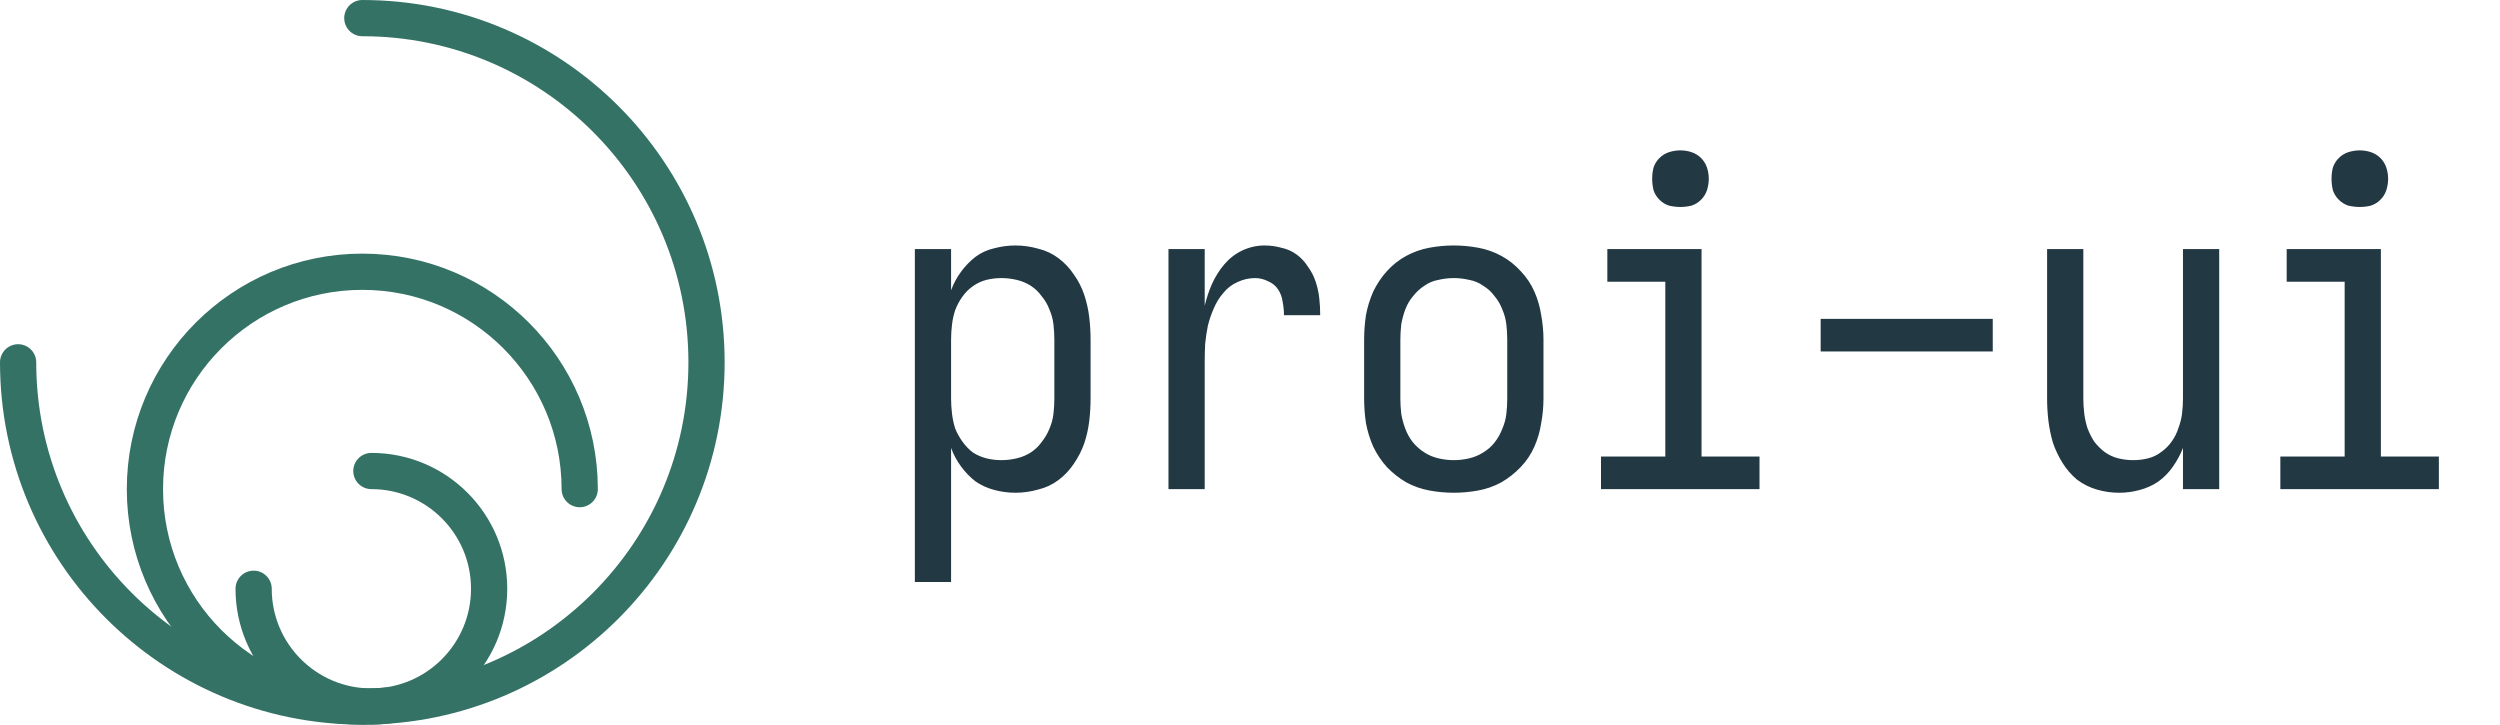
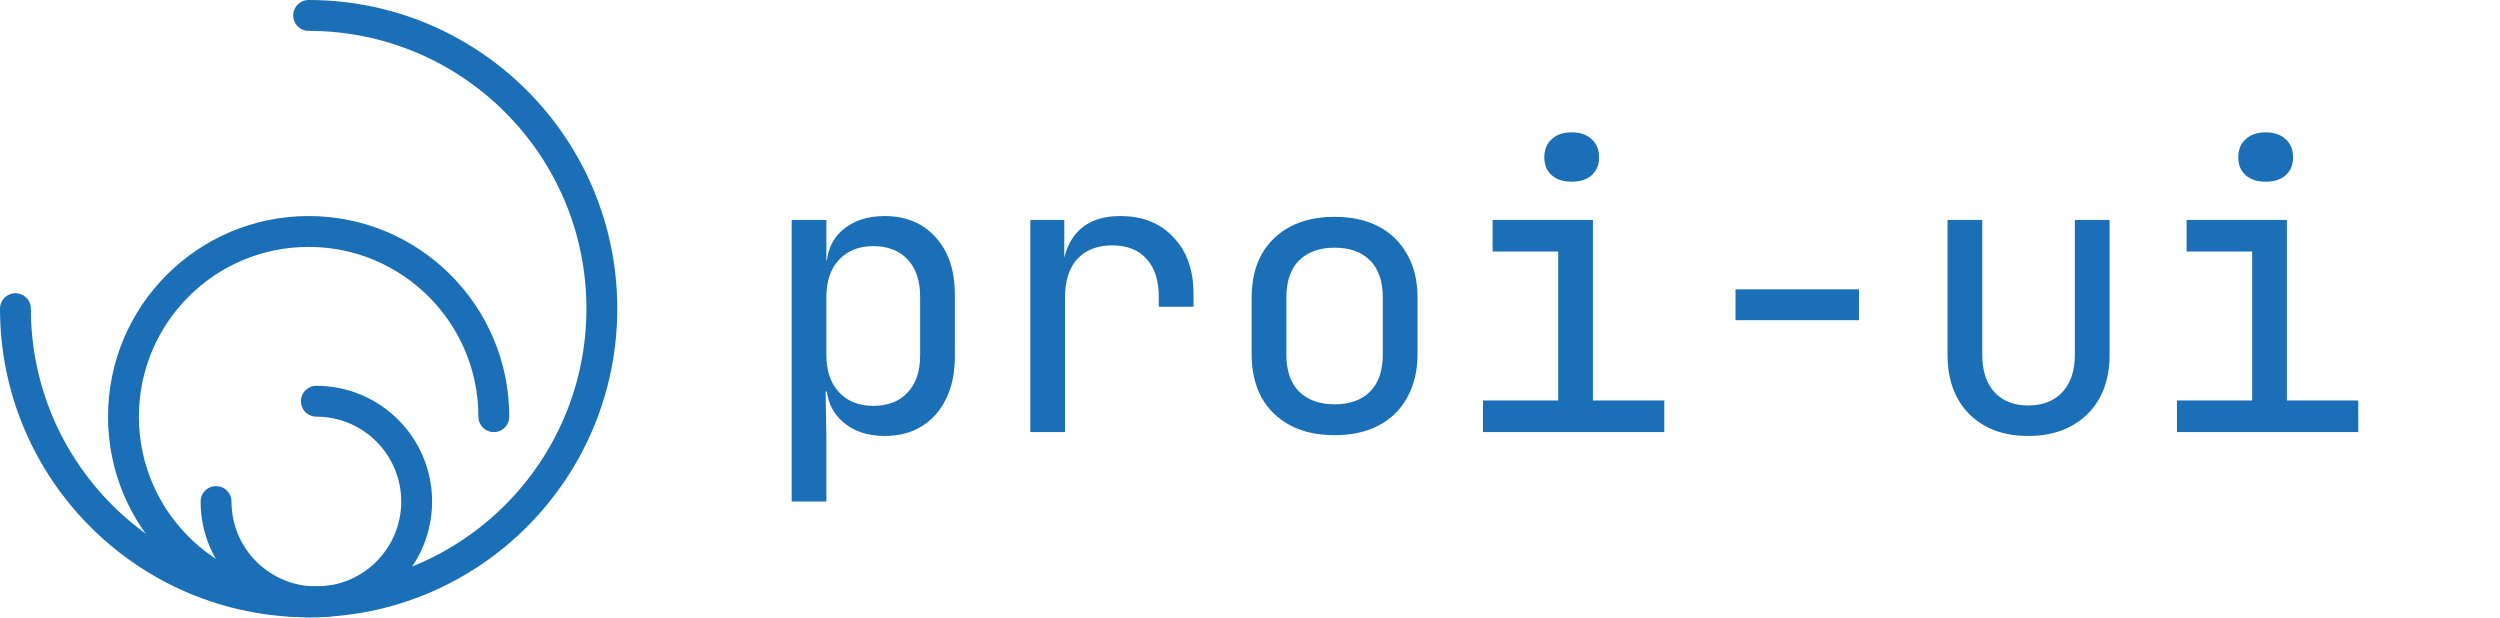
- <svg xmlns="http://www.w3.org/2000/svg" width="138" height="40" viewBox="0 0 138 40" fill="none">
-   <path d="M1 20C1 30.493 9.507 39 20 39C30.493 39 39 30.493 39 20C39 9.507 30.493 1 20 1" stroke="#357266" stroke-width="2" stroke-linecap="round" stroke-linejoin="round" />
-   <path d="M32 27C32 20.373 26.627 15 20 15C13.373 15 8 20.373 8 27C8 33.627 13.373 39 20 39" stroke="#357266" stroke-width="2" stroke-linecap="round" stroke-linejoin="round" />
-   <path d="M14 32.5C14 36.09 16.91 39 20.5 39C24.09 39 27 36.09 27 32.5C27 28.91 24.09 26 20.5 26" stroke="#357266" stroke-width="2" stroke-linecap="round" stroke-linejoin="round" />
-   <path d="M50.5 32.125H52.5V24.725C52.633 25.092 52.817 25.433 53.05 25.75C53.283 26.067 53.55 26.342 53.85 26.575C54.167 26.792 54.517 26.95 54.9 27.05C55.283 27.15 55.667 27.2 56.05 27.2C56.467 27.2 56.883 27.142 57.3 27.025C57.717 26.925 58.092 26.75 58.425 26.5C58.758 26.25 59.042 25.95 59.275 25.6C59.525 25.233 59.717 24.858 59.85 24.475C59.983 24.075 60.075 23.667 60.125 23.25C60.175 22.833 60.2 22.417 60.2 22V18.75C60.2 18.333 60.175 17.917 60.125 17.5C60.075 17.083 59.983 16.675 59.85 16.275C59.717 15.875 59.525 15.5 59.275 15.15C59.042 14.8 58.758 14.5 58.425 14.25C58.092 14 57.717 13.825 57.3 13.725C56.883 13.608 56.467 13.55 56.05 13.55C55.667 13.55 55.283 13.6 54.9 13.7C54.517 13.783 54.167 13.942 53.85 14.175C53.55 14.408 53.283 14.683 53.05 15C52.817 15.317 52.633 15.658 52.5 16.025V13.75H50.5V32.125ZM55.275 25.4C54.992 25.4 54.717 25.367 54.45 25.3C54.183 25.233 53.933 25.125 53.7 24.975C53.483 24.808 53.292 24.608 53.125 24.375C52.958 24.142 52.825 23.9 52.725 23.65C52.642 23.383 52.583 23.108 52.55 22.825C52.517 22.542 52.5 22.267 52.5 22V18.75C52.5 18.467 52.517 18.192 52.55 17.925C52.583 17.642 52.642 17.375 52.725 17.125C52.825 16.858 52.958 16.608 53.125 16.375C53.292 16.142 53.483 15.95 53.7 15.8C53.933 15.633 54.183 15.517 54.45 15.45C54.717 15.383 54.992 15.35 55.275 15.35C55.558 15.35 55.842 15.383 56.125 15.45C56.408 15.517 56.667 15.625 56.9 15.775C57.133 15.925 57.333 16.117 57.5 16.35C57.683 16.567 57.825 16.808 57.925 17.075C58.042 17.342 58.117 17.617 58.15 17.9C58.183 18.183 58.2 18.467 58.2 18.75V22C58.2 22.283 58.183 22.567 58.15 22.85C58.117 23.133 58.042 23.408 57.925 23.675C57.825 23.925 57.683 24.167 57.5 24.4C57.333 24.633 57.133 24.825 56.9 24.975C56.667 25.125 56.408 25.233 56.125 25.3C55.842 25.367 55.558 25.4 55.275 25.4ZM64.5 27H66.5V19.975C66.5 19.642 66.508 19.308 66.525 18.975C66.558 18.642 66.608 18.308 66.675 17.975C66.758 17.642 66.867 17.325 67 17.025C67.133 16.708 67.308 16.425 67.525 16.175C67.742 15.908 68 15.708 68.3 15.575C68.617 15.425 68.942 15.35 69.275 15.35C69.525 15.35 69.767 15.408 70 15.525C70.233 15.625 70.417 15.775 70.55 15.975C70.683 16.175 70.767 16.4 70.8 16.65C70.85 16.9 70.875 17.15 70.875 17.4H72.875C72.875 17.083 72.858 16.775 72.825 16.475C72.792 16.158 72.725 15.85 72.625 15.55C72.525 15.25 72.383 14.975 72.2 14.725C72.033 14.458 71.825 14.233 71.575 14.05C71.325 13.867 71.042 13.742 70.725 13.675C70.425 13.592 70.117 13.55 69.8 13.55C69.383 13.55 68.975 13.642 68.575 13.825C68.192 14.008 67.858 14.267 67.575 14.6C67.308 14.917 67.083 15.275 66.9 15.675C66.733 16.058 66.6 16.458 66.5 16.875V13.75H64.5V27ZM80.25 27.2C80.7 27.2 81.15 27.158 81.6 27.075C82.05 26.992 82.475 26.842 82.875 26.625C83.275 26.392 83.633 26.108 83.95 25.775C84.267 25.442 84.517 25.067 84.7 24.65C84.883 24.233 85.008 23.8 85.075 23.35C85.158 22.9 85.2 22.45 85.2 22V18.75C85.2 18.3 85.158 17.85 85.075 17.4C85.008 16.95 84.883 16.517 84.7 16.1C84.517 15.683 84.267 15.308 83.95 14.975C83.633 14.625 83.275 14.342 82.875 14.125C82.475 13.908 82.05 13.758 81.6 13.675C81.15 13.592 80.7 13.55 80.25 13.55C79.8 13.55 79.35 13.592 78.9 13.675C78.45 13.758 78.025 13.908 77.625 14.125C77.225 14.342 76.867 14.625 76.55 14.975C76.25 15.308 76 15.683 75.8 16.1C75.617 16.517 75.483 16.95 75.4 17.4C75.333 17.85 75.3 18.3 75.3 18.75V22C75.3 22.45 75.333 22.9 75.4 23.35C75.483 23.8 75.617 24.233 75.8 24.65C76 25.067 76.25 25.442 76.55 25.775C76.867 26.108 77.225 26.392 77.625 26.625C78.025 26.842 78.45 26.992 78.9 27.075C79.35 27.158 79.8 27.2 80.25 27.2ZM80.25 25.4C79.967 25.4 79.683 25.367 79.4 25.3C79.117 25.233 78.858 25.125 78.625 24.975C78.392 24.825 78.183 24.642 78 24.425C77.817 24.192 77.675 23.942 77.575 23.675C77.475 23.408 77.4 23.133 77.35 22.85C77.317 22.567 77.3 22.283 77.3 22V18.75C77.3 18.467 77.317 18.183 77.35 17.9C77.4 17.617 77.475 17.342 77.575 17.075C77.675 16.808 77.817 16.567 78 16.35C78.183 16.117 78.392 15.925 78.625 15.775C78.858 15.608 79.117 15.5 79.4 15.45C79.683 15.383 79.967 15.35 80.25 15.35C80.533 15.35 80.817 15.383 81.1 15.45C81.383 15.5 81.642 15.608 81.875 15.775C82.125 15.925 82.333 16.117 82.5 16.35C82.683 16.567 82.825 16.808 82.925 17.075C83.042 17.342 83.117 17.617 83.15 17.9C83.183 18.183 83.2 18.467 83.2 18.75V22C83.2 22.283 83.183 22.567 83.15 22.85C83.117 23.133 83.042 23.408 82.925 23.675C82.825 23.942 82.683 24.192 82.5 24.425C82.333 24.642 82.125 24.825 81.875 24.975C81.642 25.125 81.383 25.233 81.1 25.3C80.817 25.367 80.533 25.4 80.25 25.4ZM88.375 27H97.125V25.2H93.925V13.75H88.725V15.55H91.925V25.2H88.375V27ZM92.75 11.425C92.967 11.425 93.175 11.4 93.375 11.35C93.575 11.283 93.75 11.175 93.9 11.025C94.05 10.875 94.158 10.7 94.225 10.5C94.292 10.283 94.325 10.075 94.325 9.875C94.325 9.658 94.292 9.45 94.225 9.25C94.158 9.05 94.05 8.875 93.9 8.725C93.75 8.575 93.575 8.467 93.375 8.4C93.175 8.333 92.967 8.3 92.75 8.3C92.55 8.3 92.342 8.333 92.125 8.4C91.925 8.467 91.75 8.575 91.6 8.725C91.45 8.875 91.342 9.05 91.275 9.25C91.225 9.45 91.2 9.658 91.2 9.875C91.2 10.075 91.225 10.283 91.275 10.5C91.342 10.7 91.45 10.875 91.6 11.025C91.75 11.175 91.925 11.283 92.125 11.35C92.342 11.4 92.55 11.425 92.75 11.425ZM100.5 19.4H110V17.6H100.5V19.4ZM116.975 27.2C117.358 27.2 117.733 27.15 118.1 27.05C118.483 26.95 118.833 26.792 119.15 26.575C119.467 26.342 119.733 26.067 119.95 25.75C120.183 25.417 120.367 25.075 120.5 24.725V27H122.5V13.75H120.5V22C120.5 22.267 120.483 22.542 120.45 22.825C120.417 23.092 120.35 23.358 120.25 23.625C120.167 23.892 120.042 24.142 119.875 24.375C119.725 24.592 119.533 24.783 119.3 24.95C119.083 25.117 118.842 25.233 118.575 25.3C118.308 25.367 118.033 25.4 117.75 25.4C117.483 25.4 117.208 25.367 116.925 25.3C116.658 25.233 116.408 25.117 116.175 24.95C115.958 24.783 115.767 24.592 115.6 24.375C115.45 24.142 115.325 23.892 115.225 23.625C115.142 23.358 115.083 23.092 115.05 22.825C115.017 22.542 115 22.267 115 22V13.75H113V22C113 22.417 113.025 22.833 113.075 23.25C113.125 23.65 113.208 24.05 113.325 24.45C113.458 24.833 113.633 25.2 113.85 25.55C114.067 25.9 114.333 26.208 114.65 26.475C114.983 26.725 115.35 26.908 115.75 27.025C116.15 27.142 116.558 27.2 116.975 27.2ZM125.875 27H134.625V25.2H131.425V13.75H126.225V15.55H129.425V25.2H125.875V27ZM130.25 11.425C130.467 11.425 130.675 11.4 130.875 11.35C131.075 11.283 131.25 11.175 131.4 11.025C131.55 10.875 131.658 10.7 131.725 10.5C131.792 10.283 131.825 10.075 131.825 9.875C131.825 9.658 131.792 9.45 131.725 9.25C131.658 9.05 131.55 8.875 131.4 8.725C131.25 8.575 131.075 8.467 130.875 8.4C130.675 8.333 130.467 8.3 130.25 8.3C130.05 8.3 129.842 8.333 129.625 8.4C129.425 8.467 129.25 8.575 129.1 8.725C128.95 8.875 128.842 9.05 128.775 9.25C128.725 9.45 128.7 9.658 128.7 9.875C128.7 10.075 128.725 10.283 128.775 10.5C128.842 10.7 128.95 10.875 129.1 11.025C129.25 11.175 129.425 11.283 129.625 11.35C129.842 11.4 130.05 11.425 130.25 11.425Z" fill="#223843" />
+ <svg xmlns="http://www.w3.org/2000/svg" width="162" height="40" viewBox="0 0 162 40" fill="none">
+   <path d="M1 20C1 30.493 9.507 39 20 39C30.493 39 39 30.493 39 20C39 9.507 30.493 1 20 1" stroke="#1A6FB6" stroke-width="2" stroke-linecap="round" stroke-linejoin="round" />
+   <path d="M32 27C32 20.373 26.627 15 20 15C13.373 15 8 20.373 8 27C8 33.627 13.373 39 20 39" stroke="#1A6FB6" stroke-width="2" stroke-linecap="round" stroke-linejoin="round" />
+   <path d="M14 32.5C14 36.09 16.91 39 20.5 39C24.09 39 27 36.09 27 32.5C27 28.91 24.09 26 20.5 26" stroke="#1A6FB6" stroke-width="2" stroke-linecap="round" stroke-linejoin="round" />
+   <path d="M51.3 32.5V14.25H53.55V16.875H54L53.55 17.4C53.55 16.35 53.892 15.525 54.575 14.925C55.275 14.308 56.192 14 57.325 14C58.708 14 59.808 14.458 60.625 15.375C61.458 16.275 61.875 17.517 61.875 19.1V23.125C61.875 24.175 61.683 25.083 61.3 25.85C60.933 26.617 60.408 27.208 59.725 27.625C59.058 28.042 58.258 28.25 57.325 28.25C56.208 28.25 55.3 27.942 54.6 27.325C53.9 26.708 53.55 25.883 53.55 24.85L54 25.375H53.5L53.55 28.5V32.5H51.3ZM56.575 26.3C57.525 26.3 58.267 26.017 58.8 25.45C59.35 24.883 59.625 24.067 59.625 23V19.25C59.625 18.183 59.35 17.367 58.8 16.8C58.267 16.233 57.525 15.95 56.575 15.95C55.658 15.95 54.925 16.242 54.375 16.825C53.825 17.408 53.55 18.217 53.55 19.25V23C53.55 24.033 53.825 24.842 54.375 25.425C54.925 26.008 55.658 26.3 56.575 26.3ZM66.765 28V14.25H68.965V16.875H69.49L68.765 18.5C68.765 17.017 69.082 15.9 69.715 15.15C70.365 14.383 71.324 14 72.59 14C74.04 14 75.19 14.458 76.04 15.375C76.907 16.275 77.34 17.5 77.34 19.05V19.875H75.09V19.25C75.09 18.167 74.824 17.342 74.29 16.775C73.774 16.192 73.032 15.9 72.065 15.9C71.115 15.9 70.365 16.192 69.815 16.775C69.282 17.358 69.015 18.183 69.015 19.25V28H66.765ZM86.481 28.2C85.38 28.2 84.43 27.992 83.63 27.575C82.831 27.158 82.206 26.558 81.755 25.775C81.322 24.975 81.106 24.033 81.106 22.95V19.3C81.106 18.2 81.322 17.258 81.755 16.475C82.206 15.692 82.831 15.092 83.63 14.675C84.43 14.258 85.38 14.05 86.481 14.05C87.581 14.05 88.531 14.258 89.331 14.675C90.13 15.092 90.747 15.692 91.18 16.475C91.63 17.258 91.856 18.192 91.856 19.275V22.95C91.856 24.033 91.63 24.975 91.18 25.775C90.747 26.558 90.13 27.158 89.331 27.575C88.531 27.992 87.581 28.2 86.481 28.2ZM86.481 26.2C87.464 26.2 88.231 25.925 88.781 25.375C89.331 24.825 89.606 24.017 89.606 22.95V19.3C89.606 18.233 89.331 17.425 88.781 16.875C88.231 16.325 87.464 16.05 86.481 16.05C85.514 16.05 84.747 16.325 84.18 16.875C83.63 17.425 83.356 18.233 83.356 19.3V22.95C83.356 24.017 83.63 24.825 84.18 25.375C84.747 25.925 85.514 26.2 86.481 26.2ZM96.096 28V25.95H100.971V16.3H96.721V14.25H103.221V25.95H107.846V28H96.096ZM101.846 11.775C101.296 11.775 100.862 11.633 100.546 11.35C100.229 11.067 100.071 10.683 100.071 10.2C100.071 9.7 100.229 9.308 100.546 9.025C100.862 8.725 101.296 8.575 101.846 8.575C102.396 8.575 102.829 8.725 103.146 9.025C103.462 9.308 103.621 9.7 103.621 10.2C103.621 10.683 103.462 11.067 103.146 11.35C102.829 11.633 102.396 11.775 101.846 11.775ZM112.461 20.75V18.75H120.461V20.75H112.461ZM131.426 28.25C129.843 28.25 128.576 27.783 127.626 26.85C126.676 25.9 126.201 24.617 126.201 23V14.25H128.451V23C128.451 24.033 128.718 24.842 129.251 25.425C129.785 25.992 130.51 26.275 131.426 26.275C132.36 26.275 133.093 25.992 133.626 25.425C134.176 24.842 134.451 24.033 134.451 23V14.25H136.701V23C136.701 24.617 136.218 25.9 135.251 26.85C134.285 27.783 133.01 28.25 131.426 28.25ZM141.066 28V25.95H145.941V16.3H141.691V14.25H148.191V25.95H152.816V28H141.066ZM146.816 11.775C146.266 11.775 145.833 11.633 145.516 11.35C145.2 11.067 145.041 10.683 145.041 10.2C145.041 9.7 145.2 9.308 145.516 9.025C145.833 8.725 146.266 8.575 146.816 8.575C147.366 8.575 147.8 8.725 148.116 9.025C148.433 9.308 148.591 9.7 148.591 10.2C148.591 10.683 148.433 11.067 148.116 11.35C147.8 11.633 147.366 11.775 146.816 11.775Z" fill="#1A6FB6" />
</svg>
